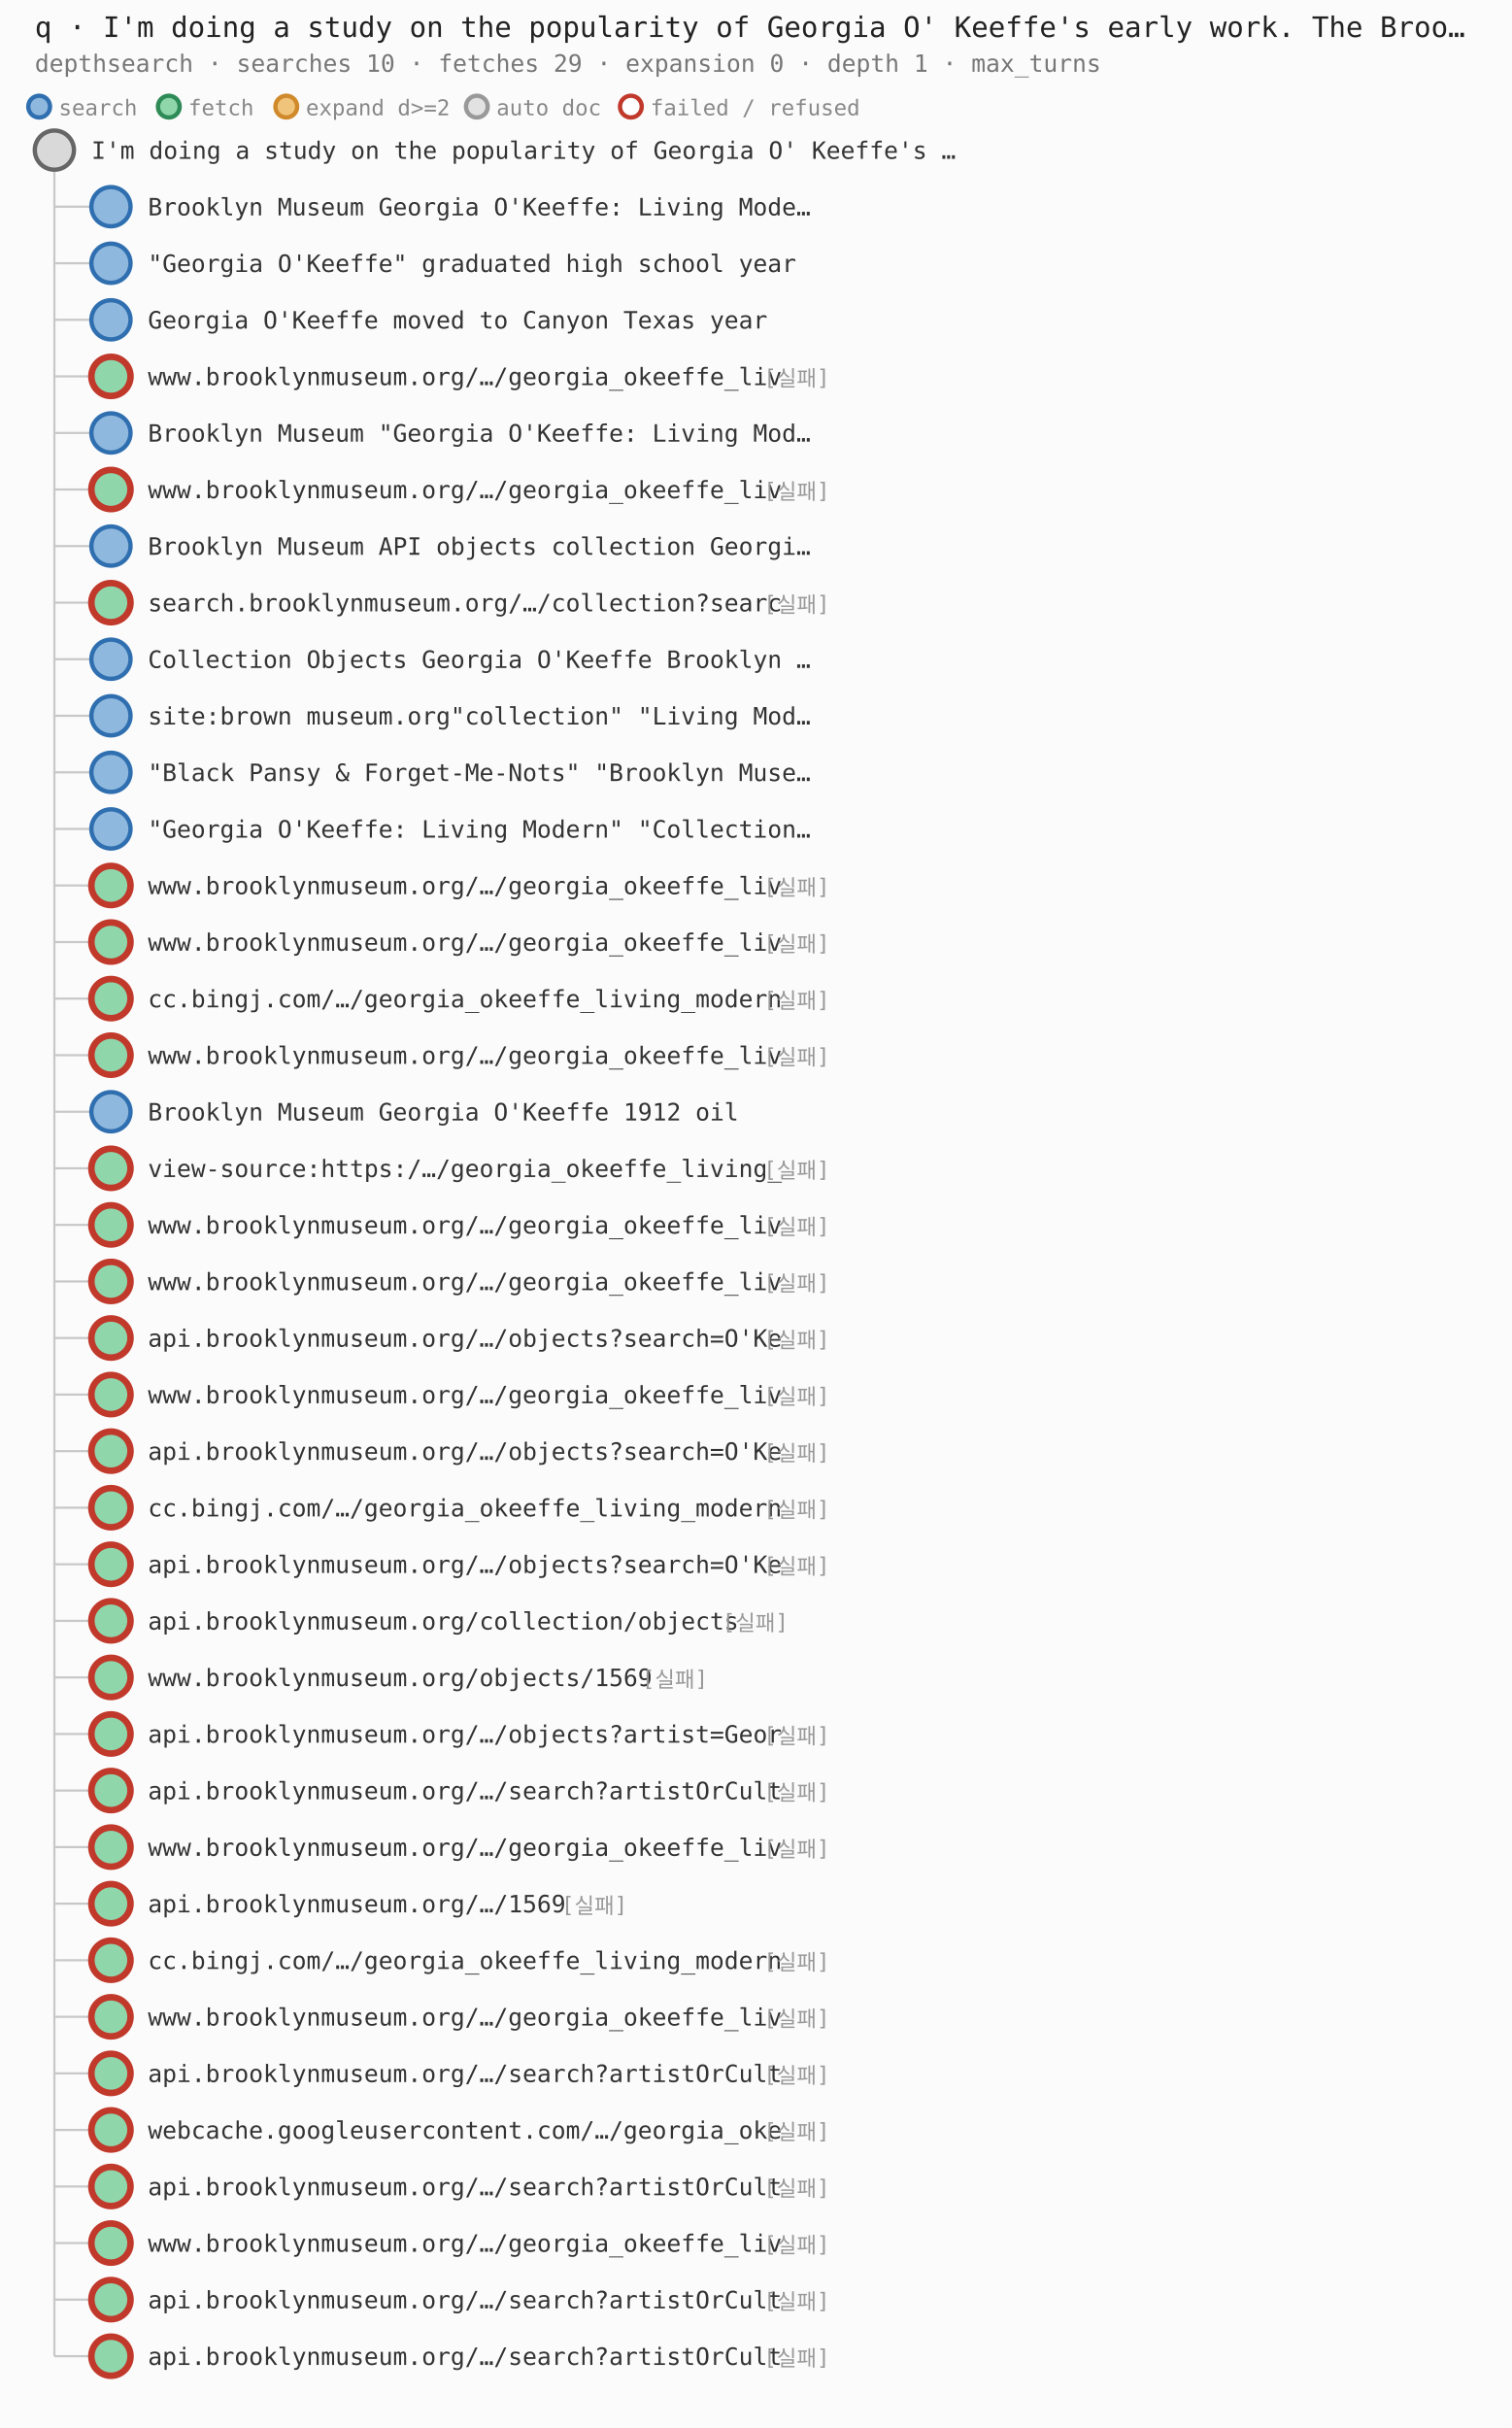
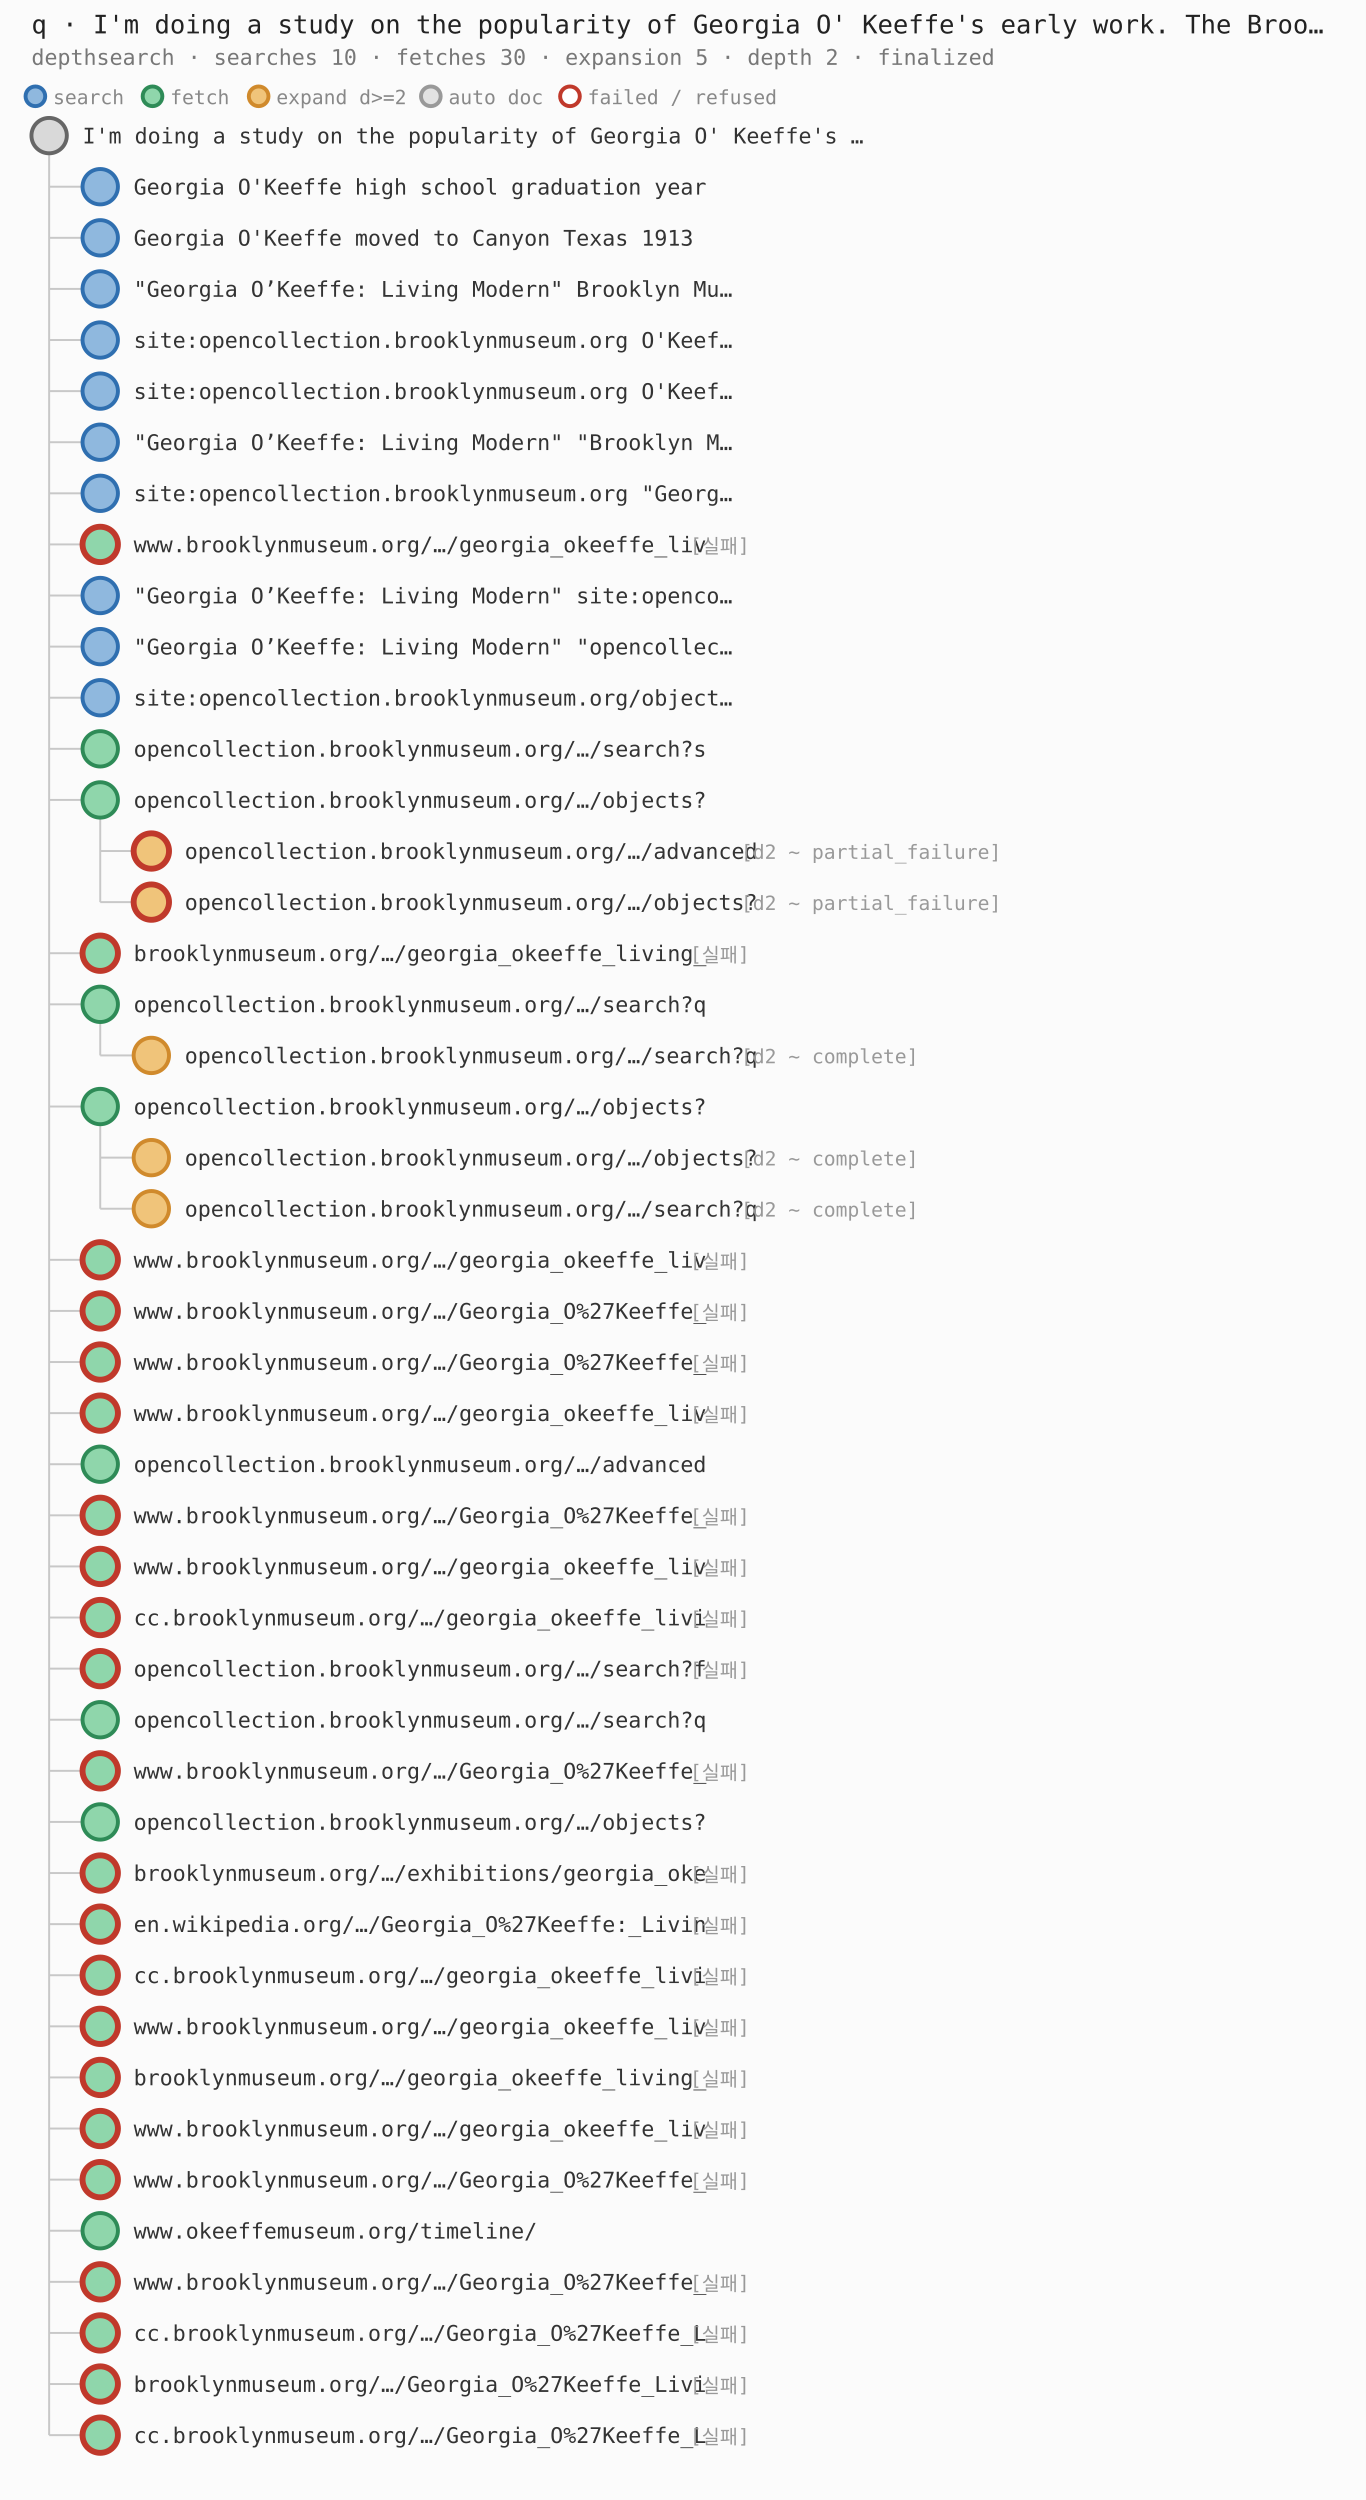
- <svg xmlns="http://www.w3.org/2000/svg" width="695" height="1116" viewBox="0 0 695 1116" font-family="monospace" font-size="11">
-   <rect width="695" height="1116" fill="#fbfbfb" />
+ <svg xmlns="http://www.w3.org/2000/svg" width="695" height="1272" viewBox="0 0 695 1272" font-family="monospace" font-size="11">
+   <rect width="695" height="1272" fill="#fbfbfb" />
  <text x="16" y="17" font-size="13" fill="#222">q · I'm doing a study on the popularity of Georgia O' Keeffe's early work. The Broo…</text>
-   <text x="16" y="33" fill="#777">depthsearch · searches 10 · fetches 29 · expansion 0 · depth 1 · max_turns</text>
+   <text x="16" y="33" fill="#777">depthsearch · searches 10 · fetches 30 · expansion 5 · depth 2 · finalized</text>
  <circle cx="18" cy="49" r="5" fill="#8fb8de" stroke="#2f6fb0" stroke-width="2" />
  <text x="27" y="53" fill="#888" font-size="10">search</text>
  <circle cx="77.6" cy="49" r="5" fill="#8fd6ab" stroke="#2e8b57" stroke-width="2" />
  <text x="86.6" y="53" fill="#888" font-size="10">fetch</text>
  <circle cx="131.6" cy="49" r="5" fill="#f0c47a" stroke="#d08a2c" stroke-width="2" />
  <text x="140.6" y="53" fill="#888" font-size="10">expand d&gt;=2</text>
  <circle cx="219.2" cy="49" r="5" fill="#e2e2e2" stroke="#999999" stroke-width="2" />
  <text x="228.2" y="53" fill="#888" font-size="10">auto doc</text>
  <circle cx="290" cy="49" r="5" fill="#fff" stroke="#c0392b" stroke-width="2" />
  <text x="299" y="53" fill="#888" font-size="10">failed / refused</text>
-   <path d="M25 78 V1083" fill="none" stroke="#c8c8c8" stroke-width="1" />
+   <path d="M25 78 V1239" fill="none" stroke="#c8c8c8" stroke-width="1" />
  <path d="M25 95 H42" fill="none" stroke="#c8c8c8" stroke-width="1" />
  <path d="M25 121 H42" fill="none" stroke="#c8c8c8" stroke-width="1" />
  <path d="M25 147 H42" fill="none" stroke="#c8c8c8" stroke-width="1" />
  <path d="M25 173 H42" fill="none" stroke="#c8c8c8" stroke-width="1" />
  <path d="M25 199 H42" fill="none" stroke="#c8c8c8" stroke-width="1" />
  <path d="M25 225 H42" fill="none" stroke="#c8c8c8" stroke-width="1" />
  <path d="M25 251 H42" fill="none" stroke="#c8c8c8" stroke-width="1" />
  <path d="M25 277 H42" fill="none" stroke="#c8c8c8" stroke-width="1" />
  <path d="M25 303 H42" fill="none" stroke="#c8c8c8" stroke-width="1" />
  <path d="M25 329 H42" fill="none" stroke="#c8c8c8" stroke-width="1" />
  <path d="M25 355 H42" fill="none" stroke="#c8c8c8" stroke-width="1" />
  <path d="M25 381 H42" fill="none" stroke="#c8c8c8" stroke-width="1" />
  <path d="M25 407 H42" fill="none" stroke="#c8c8c8" stroke-width="1" />
-   <path d="M25 433 H42" fill="none" stroke="#c8c8c8" stroke-width="1" />
-   <path d="M25 459 H42" fill="none" stroke="#c8c8c8" stroke-width="1" />
  <path d="M25 485 H42" fill="none" stroke="#c8c8c8" stroke-width="1" />
  <path d="M25 511 H42" fill="none" stroke="#c8c8c8" stroke-width="1" />
-   <path d="M25 537 H42" fill="none" stroke="#c8c8c8" stroke-width="1" />
  <path d="M25 563 H42" fill="none" stroke="#c8c8c8" stroke-width="1" />
-   <path d="M25 589 H42" fill="none" stroke="#c8c8c8" stroke-width="1" />
-   <path d="M25 615 H42" fill="none" stroke="#c8c8c8" stroke-width="1" />
  <path d="M25 641 H42" fill="none" stroke="#c8c8c8" stroke-width="1" />
  <path d="M25 667 H42" fill="none" stroke="#c8c8c8" stroke-width="1" />
  <path d="M25 693 H42" fill="none" stroke="#c8c8c8" stroke-width="1" />
  <path d="M25 719 H42" fill="none" stroke="#c8c8c8" stroke-width="1" />
  <path d="M25 745 H42" fill="none" stroke="#c8c8c8" stroke-width="1" />
  <path d="M25 771 H42" fill="none" stroke="#c8c8c8" stroke-width="1" />
  <path d="M25 797 H42" fill="none" stroke="#c8c8c8" stroke-width="1" />
  <path d="M25 823 H42" fill="none" stroke="#c8c8c8" stroke-width="1" />
  <path d="M25 849 H42" fill="none" stroke="#c8c8c8" stroke-width="1" />
  <path d="M25 875 H42" fill="none" stroke="#c8c8c8" stroke-width="1" />
  <path d="M25 901 H42" fill="none" stroke="#c8c8c8" stroke-width="1" />
  <path d="M25 927 H42" fill="none" stroke="#c8c8c8" stroke-width="1" />
  <path d="M25 953 H42" fill="none" stroke="#c8c8c8" stroke-width="1" />
  <path d="M25 979 H42" fill="none" stroke="#c8c8c8" stroke-width="1" />
  <path d="M25 1005 H42" fill="none" stroke="#c8c8c8" stroke-width="1" />
  <path d="M25 1031 H42" fill="none" stroke="#c8c8c8" stroke-width="1" />
  <path d="M25 1057 H42" fill="none" stroke="#c8c8c8" stroke-width="1" />
  <path d="M25 1083 H42" fill="none" stroke="#c8c8c8" stroke-width="1" />
+   <path d="M25 1109 H42" fill="none" stroke="#c8c8c8" stroke-width="1" />
+   <path d="M25 1135 H42" fill="none" stroke="#c8c8c8" stroke-width="1" />
+   <path d="M25 1161 H42" fill="none" stroke="#c8c8c8" stroke-width="1" />
+   <path d="M25 1187 H42" fill="none" stroke="#c8c8c8" stroke-width="1" />
+   <path d="M25 1213 H42" fill="none" stroke="#c8c8c8" stroke-width="1" />
+   <path d="M25 1239 H42" fill="none" stroke="#c8c8c8" stroke-width="1" />
+   <path d="M51 416 V459" fill="none" stroke="#c8c8c8" stroke-width="1" />
+   <path d="M51 433 H68" fill="none" stroke="#c8c8c8" stroke-width="1" />
+   <path d="M51 459 H68" fill="none" stroke="#c8c8c8" stroke-width="1" />
+   <path d="M51 520 V537" fill="none" stroke="#c8c8c8" stroke-width="1" />
+   <path d="M51 537 H68" fill="none" stroke="#c8c8c8" stroke-width="1" />
+   <path d="M51 572 V615" fill="none" stroke="#c8c8c8" stroke-width="1" />
+   <path d="M51 589 H68" fill="none" stroke="#c8c8c8" stroke-width="1" />
+   <path d="M51 615 H68" fill="none" stroke="#c8c8c8" stroke-width="1" />
  <circle cx="25" cy="69" r="9" fill="#d9d9d9" stroke="#666666" stroke-width="2" />
  <text x="42" y="73" fill="#333">I'm doing a study on the popularity of Georgia O' Keeffe's …</text>
  <circle cx="51" cy="95" r="9" fill="#8fb8de" stroke="#2f6fb0" stroke-width="2" />
-   <text x="68" y="99" fill="#333">Brooklyn Museum Georgia O'Keeffe: Living Mode…</text>
+   <text x="68" y="99" fill="#333">Georgia O'Keeffe high school graduation year</text>
  <circle cx="51" cy="121" r="9" fill="#8fb8de" stroke="#2f6fb0" stroke-width="2" />
-   <text x="68" y="125" fill="#333">"Georgia O'Keeffe" graduated high school year</text>
+   <text x="68" y="125" fill="#333">Georgia O'Keeffe moved to Canyon Texas 1913</text>
  <circle cx="51" cy="147" r="9" fill="#8fb8de" stroke="#2f6fb0" stroke-width="2" />
-   <text x="68" y="151" fill="#333">Georgia O'Keeffe moved to Canyon Texas year</text>
-   <circle cx="51" cy="173" r="9" fill="#8fd6ab" stroke="#c0392b" stroke-width="3" />
-   <text x="68" y="177" fill="#333">www.brooklynmuseum.org/…/georgia_okeeffe_liv</text>
-   <text x="351" y="177" fill="#999" font-size="10">[실패]</text>
+   <text x="68" y="151" fill="#333">"Georgia O’Keeffe: Living Modern" Brooklyn Mu…</text>
+   <circle cx="51" cy="173" r="9" fill="#8fb8de" stroke="#2f6fb0" stroke-width="2" />
+   <text x="68" y="177" fill="#333">site:opencollection.brooklynmuseum.org O'Keef…</text>
  <circle cx="51" cy="199" r="9" fill="#8fb8de" stroke="#2f6fb0" stroke-width="2" />
-   <text x="68" y="203" fill="#333">Brooklyn Museum "Georgia O'Keeffe: Living Mod…</text>
-   <circle cx="51" cy="225" r="9" fill="#8fd6ab" stroke="#c0392b" stroke-width="3" />
-   <text x="68" y="229" fill="#333">www.brooklynmuseum.org/…/georgia_okeeffe_liv</text>
-   <text x="351" y="229" fill="#999" font-size="10">[실패]</text>
+   <text x="68" y="203" fill="#333">site:opencollection.brooklynmuseum.org O'Keef…</text>
+   <circle cx="51" cy="225" r="9" fill="#8fb8de" stroke="#2f6fb0" stroke-width="2" />
+   <text x="68" y="229" fill="#333">"Georgia O’Keeffe: Living Modern" "Brooklyn M…</text>
  <circle cx="51" cy="251" r="9" fill="#8fb8de" stroke="#2f6fb0" stroke-width="2" />
-   <text x="68" y="255" fill="#333">Brooklyn Museum API objects collection Georgi…</text>
+   <text x="68" y="255" fill="#333">site:opencollection.brooklynmuseum.org "Georg…</text>
  <circle cx="51" cy="277" r="9" fill="#8fd6ab" stroke="#c0392b" stroke-width="3" />
-   <text x="68" y="281" fill="#333">search.brooklynmuseum.org/…/collection?searc</text>
+   <text x="68" y="281" fill="#333">www.brooklynmuseum.org/…/georgia_okeeffe_liv</text>
  <text x="351" y="281" fill="#999" font-size="10">[실패]</text>
  <circle cx="51" cy="303" r="9" fill="#8fb8de" stroke="#2f6fb0" stroke-width="2" />
-   <text x="68" y="307" fill="#333">Collection Objects Georgia O'Keeffe Brooklyn …</text>
+   <text x="68" y="307" fill="#333">"Georgia O’Keeffe: Living Modern" site:openco…</text>
  <circle cx="51" cy="329" r="9" fill="#8fb8de" stroke="#2f6fb0" stroke-width="2" />
-   <text x="68" y="333" fill="#333">site:brown museum.org"collection" "Living Mod…</text>
+   <text x="68" y="333" fill="#333">"Georgia O’Keeffe: Living Modern" "opencollec…</text>
  <circle cx="51" cy="355" r="9" fill="#8fb8de" stroke="#2f6fb0" stroke-width="2" />
-   <text x="68" y="359" fill="#333">"Black Pansy &amp; Forget-Me-Nots" "Brooklyn Muse…</text>
-   <circle cx="51" cy="381" r="9" fill="#8fb8de" stroke="#2f6fb0" stroke-width="2" />
-   <text x="68" y="385" fill="#333">"Georgia O'Keeffe: Living Modern" "Collection…</text>
-   <circle cx="51" cy="407" r="9" fill="#8fd6ab" stroke="#c0392b" stroke-width="3" />
-   <text x="68" y="411" fill="#333">www.brooklynmuseum.org/…/georgia_okeeffe_liv</text>
-   <text x="351" y="411" fill="#999" font-size="10">[실패]</text>
-   <circle cx="51" cy="433" r="9" fill="#8fd6ab" stroke="#c0392b" stroke-width="3" />
-   <text x="68" y="437" fill="#333">www.brooklynmuseum.org/…/georgia_okeeffe_liv</text>
-   <text x="351" y="437" fill="#999" font-size="10">[실패]</text>
-   <circle cx="51" cy="459" r="9" fill="#8fd6ab" stroke="#c0392b" stroke-width="3" />
-   <text x="68" y="463" fill="#333">cc.bingj.com/…/georgia_okeeffe_living_modern</text>
-   <text x="351" y="463" fill="#999" font-size="10">[실패]</text>
+   <text x="68" y="359" fill="#333">site:opencollection.brooklynmuseum.org/object…</text>
+   <circle cx="51" cy="381" r="9" fill="#8fd6ab" stroke="#2e8b57" stroke-width="2" />
+   <text x="68" y="385" fill="#333">opencollection.brooklynmuseum.org/…/search?s</text>
+   <circle cx="51" cy="407" r="9" fill="#8fd6ab" stroke="#2e8b57" stroke-width="2" />
+   <text x="68" y="411" fill="#333">opencollection.brooklynmuseum.org/…/objects?</text>
+   <circle cx="77" cy="433" r="9" fill="#f0c47a" stroke="#c0392b" stroke-width="3" />
+   <text x="94" y="437" fill="#333">opencollection.brooklynmuseum.org/…/advanced</text>
+   <text x="377" y="437" fill="#999" font-size="10">[d2 ~ partial_failure]</text>
+   <circle cx="77" cy="459" r="9" fill="#f0c47a" stroke="#c0392b" stroke-width="3" />
+   <text x="94" y="463" fill="#333">opencollection.brooklynmuseum.org/…/objects?</text>
+   <text x="377" y="463" fill="#999" font-size="10">[d2 ~ partial_failure]</text>
  <circle cx="51" cy="485" r="9" fill="#8fd6ab" stroke="#c0392b" stroke-width="3" />
-   <text x="68" y="489" fill="#333">www.brooklynmuseum.org/…/georgia_okeeffe_liv</text>
+   <text x="68" y="489" fill="#333">brooklynmuseum.org/…/georgia_okeeffe_living_</text>
  <text x="351" y="489" fill="#999" font-size="10">[실패]</text>
-   <circle cx="51" cy="511" r="9" fill="#8fb8de" stroke="#2f6fb0" stroke-width="2" />
-   <text x="68" y="515" fill="#333">Brooklyn Museum Georgia O'Keeffe 1912 oil</text>
-   <circle cx="51" cy="537" r="9" fill="#8fd6ab" stroke="#c0392b" stroke-width="3" />
-   <text x="68" y="541" fill="#333">view-source:https:/…/georgia_okeeffe_living_</text>
-   <text x="351" y="541" fill="#999" font-size="10">[실패]</text>
-   <circle cx="51" cy="563" r="9" fill="#8fd6ab" stroke="#c0392b" stroke-width="3" />
-   <text x="68" y="567" fill="#333">www.brooklynmuseum.org/…/georgia_okeeffe_liv</text>
-   <text x="351" y="567" fill="#999" font-size="10">[실패]</text>
-   <circle cx="51" cy="589" r="9" fill="#8fd6ab" stroke="#c0392b" stroke-width="3" />
-   <text x="68" y="593" fill="#333">www.brooklynmuseum.org/…/georgia_okeeffe_liv</text>
-   <text x="351" y="593" fill="#999" font-size="10">[실패]</text>
-   <circle cx="51" cy="615" r="9" fill="#8fd6ab" stroke="#c0392b" stroke-width="3" />
-   <text x="68" y="619" fill="#333">api.brooklynmuseum.org/…/objects?search=O'Ke</text>
-   <text x="351" y="619" fill="#999" font-size="10">[실패]</text>
+   <circle cx="51" cy="511" r="9" fill="#8fd6ab" stroke="#2e8b57" stroke-width="2" />
+   <text x="68" y="515" fill="#333">opencollection.brooklynmuseum.org/…/search?q</text>
+   <circle cx="77" cy="537" r="9" fill="#f0c47a" stroke="#d08a2c" stroke-width="2" />
+   <text x="94" y="541" fill="#333">opencollection.brooklynmuseum.org/…/search?q</text>
+   <text x="377" y="541" fill="#999" font-size="10">[d2 ~ complete]</text>
+   <circle cx="51" cy="563" r="9" fill="#8fd6ab" stroke="#2e8b57" stroke-width="2" />
+   <text x="68" y="567" fill="#333">opencollection.brooklynmuseum.org/…/objects?</text>
+   <circle cx="77" cy="589" r="9" fill="#f0c47a" stroke="#d08a2c" stroke-width="2" />
+   <text x="94" y="593" fill="#333">opencollection.brooklynmuseum.org/…/objects?</text>
+   <text x="377" y="593" fill="#999" font-size="10">[d2 ~ complete]</text>
+   <circle cx="77" cy="615" r="9" fill="#f0c47a" stroke="#d08a2c" stroke-width="2" />
+   <text x="94" y="619" fill="#333">opencollection.brooklynmuseum.org/…/search?q</text>
+   <text x="377" y="619" fill="#999" font-size="10">[d2 ~ complete]</text>
  <circle cx="51" cy="641" r="9" fill="#8fd6ab" stroke="#c0392b" stroke-width="3" />
  <text x="68" y="645" fill="#333">www.brooklynmuseum.org/…/georgia_okeeffe_liv</text>
  <text x="351" y="645" fill="#999" font-size="10">[실패]</text>
  <circle cx="51" cy="667" r="9" fill="#8fd6ab" stroke="#c0392b" stroke-width="3" />
-   <text x="68" y="671" fill="#333">api.brooklynmuseum.org/…/objects?search=O'Ke</text>
+   <text x="68" y="671" fill="#333">www.brooklynmuseum.org/…/Georgia_O%27Keeffe_</text>
  <text x="351" y="671" fill="#999" font-size="10">[실패]</text>
  <circle cx="51" cy="693" r="9" fill="#8fd6ab" stroke="#c0392b" stroke-width="3" />
-   <text x="68" y="697" fill="#333">cc.bingj.com/…/georgia_okeeffe_living_modern</text>
+   <text x="68" y="697" fill="#333">www.brooklynmuseum.org/…/Georgia_O%27Keeffe_</text>
  <text x="351" y="697" fill="#999" font-size="10">[실패]</text>
  <circle cx="51" cy="719" r="9" fill="#8fd6ab" stroke="#c0392b" stroke-width="3" />
-   <text x="68" y="723" fill="#333">api.brooklynmuseum.org/…/objects?search=O'Ke</text>
+   <text x="68" y="723" fill="#333">www.brooklynmuseum.org/…/georgia_okeeffe_liv</text>
  <text x="351" y="723" fill="#999" font-size="10">[실패]</text>
-   <circle cx="51" cy="745" r="9" fill="#8fd6ab" stroke="#c0392b" stroke-width="3" />
-   <text x="68" y="749" fill="#333">api.brooklynmuseum.org/collection/objects</text>
-   <text x="332" y="749" fill="#999" font-size="10">[실패]</text>
+   <circle cx="51" cy="745" r="9" fill="#8fd6ab" stroke="#2e8b57" stroke-width="2" />
+   <text x="68" y="749" fill="#333">opencollection.brooklynmuseum.org/…/advanced</text>
  <circle cx="51" cy="771" r="9" fill="#8fd6ab" stroke="#c0392b" stroke-width="3" />
-   <text x="68" y="775" fill="#333">www.brooklynmuseum.org/objects/1569</text>
-   <text x="295" y="775" fill="#999" font-size="10">[실패]</text>
+   <text x="68" y="775" fill="#333">www.brooklynmuseum.org/…/Georgia_O%27Keeffe_</text>
+   <text x="351" y="775" fill="#999" font-size="10">[실패]</text>
  <circle cx="51" cy="797" r="9" fill="#8fd6ab" stroke="#c0392b" stroke-width="3" />
-   <text x="68" y="801" fill="#333">api.brooklynmuseum.org/…/objects?artist=Geor</text>
+   <text x="68" y="801" fill="#333">www.brooklynmuseum.org/…/georgia_okeeffe_liv</text>
  <text x="351" y="801" fill="#999" font-size="10">[실패]</text>
  <circle cx="51" cy="823" r="9" fill="#8fd6ab" stroke="#c0392b" stroke-width="3" />
-   <text x="68" y="827" fill="#333">api.brooklynmuseum.org/…/search?artistOrCult</text>
+   <text x="68" y="827" fill="#333">cc.brooklynmuseum.org/…/georgia_okeeffe_livi</text>
  <text x="351" y="827" fill="#999" font-size="10">[실패]</text>
  <circle cx="51" cy="849" r="9" fill="#8fd6ab" stroke="#c0392b" stroke-width="3" />
-   <text x="68" y="853" fill="#333">www.brooklynmuseum.org/…/georgia_okeeffe_liv</text>
+   <text x="68" y="853" fill="#333">opencollection.brooklynmuseum.org/…/search?f</text>
  <text x="351" y="853" fill="#999" font-size="10">[실패]</text>
-   <circle cx="51" cy="875" r="9" fill="#8fd6ab" stroke="#c0392b" stroke-width="3" />
-   <text x="68" y="879" fill="#333">api.brooklynmuseum.org/…/1569</text>
-   <text x="258" y="879" fill="#999" font-size="10">[실패]</text>
+   <circle cx="51" cy="875" r="9" fill="#8fd6ab" stroke="#2e8b57" stroke-width="2" />
+   <text x="68" y="879" fill="#333">opencollection.brooklynmuseum.org/…/search?q</text>
  <circle cx="51" cy="901" r="9" fill="#8fd6ab" stroke="#c0392b" stroke-width="3" />
-   <text x="68" y="905" fill="#333">cc.bingj.com/…/georgia_okeeffe_living_modern</text>
+   <text x="68" y="905" fill="#333">www.brooklynmuseum.org/…/Georgia_O%27Keeffe_</text>
  <text x="351" y="905" fill="#999" font-size="10">[실패]</text>
-   <circle cx="51" cy="927" r="9" fill="#8fd6ab" stroke="#c0392b" stroke-width="3" />
-   <text x="68" y="931" fill="#333">www.brooklynmuseum.org/…/georgia_okeeffe_liv</text>
-   <text x="351" y="931" fill="#999" font-size="10">[실패]</text>
+   <circle cx="51" cy="927" r="9" fill="#8fd6ab" stroke="#2e8b57" stroke-width="2" />
+   <text x="68" y="931" fill="#333">opencollection.brooklynmuseum.org/…/objects?</text>
  <circle cx="51" cy="953" r="9" fill="#8fd6ab" stroke="#c0392b" stroke-width="3" />
-   <text x="68" y="957" fill="#333">api.brooklynmuseum.org/…/search?artistOrCult</text>
+   <text x="68" y="957" fill="#333">brooklynmuseum.org/…/exhibitions/georgia_oke</text>
  <text x="351" y="957" fill="#999" font-size="10">[실패]</text>
  <circle cx="51" cy="979" r="9" fill="#8fd6ab" stroke="#c0392b" stroke-width="3" />
-   <text x="68" y="983" fill="#333">webcache.googleusercontent.com/…/georgia_oke</text>
+   <text x="68" y="983" fill="#333">en.wikipedia.org/…/Georgia_O%27Keeffe:_Livin</text>
  <text x="351" y="983" fill="#999" font-size="10">[실패]</text>
  <circle cx="51" cy="1005" r="9" fill="#8fd6ab" stroke="#c0392b" stroke-width="3" />
-   <text x="68" y="1009" fill="#333">api.brooklynmuseum.org/…/search?artistOrCult</text>
+   <text x="68" y="1009" fill="#333">cc.brooklynmuseum.org/…/georgia_okeeffe_livi</text>
  <text x="351" y="1009" fill="#999" font-size="10">[실패]</text>
  <circle cx="51" cy="1031" r="9" fill="#8fd6ab" stroke="#c0392b" stroke-width="3" />
  <text x="68" y="1035" fill="#333">www.brooklynmuseum.org/…/georgia_okeeffe_liv</text>
  <text x="351" y="1035" fill="#999" font-size="10">[실패]</text>
  <circle cx="51" cy="1057" r="9" fill="#8fd6ab" stroke="#c0392b" stroke-width="3" />
-   <text x="68" y="1061" fill="#333">api.brooklynmuseum.org/…/search?artistOrCult</text>
+   <text x="68" y="1061" fill="#333">brooklynmuseum.org/…/georgia_okeeffe_living_</text>
  <text x="351" y="1061" fill="#999" font-size="10">[실패]</text>
  <circle cx="51" cy="1083" r="9" fill="#8fd6ab" stroke="#c0392b" stroke-width="3" />
-   <text x="68" y="1087" fill="#333">api.brooklynmuseum.org/…/search?artistOrCult</text>
+   <text x="68" y="1087" fill="#333">www.brooklynmuseum.org/…/georgia_okeeffe_liv</text>
  <text x="351" y="1087" fill="#999" font-size="10">[실패]</text>
+   <circle cx="51" cy="1109" r="9" fill="#8fd6ab" stroke="#c0392b" stroke-width="3" />
+   <text x="68" y="1113" fill="#333">www.brooklynmuseum.org/…/Georgia_O%27Keeffe_</text>
+   <text x="351" y="1113" fill="#999" font-size="10">[실패]</text>
+   <circle cx="51" cy="1135" r="9" fill="#8fd6ab" stroke="#2e8b57" stroke-width="2" />
+   <text x="68" y="1139" fill="#333">www.okeeffemuseum.org/timeline/</text>
+   <circle cx="51" cy="1161" r="9" fill="#8fd6ab" stroke="#c0392b" stroke-width="3" />
+   <text x="68" y="1165" fill="#333">www.brooklynmuseum.org/…/Georgia_O%27Keeffe_</text>
+   <text x="351" y="1165" fill="#999" font-size="10">[실패]</text>
+   <circle cx="51" cy="1187" r="9" fill="#8fd6ab" stroke="#c0392b" stroke-width="3" />
+   <text x="68" y="1191" fill="#333">cc.brooklynmuseum.org/…/Georgia_O%27Keeffe_L</text>
+   <text x="351" y="1191" fill="#999" font-size="10">[실패]</text>
+   <circle cx="51" cy="1213" r="9" fill="#8fd6ab" stroke="#c0392b" stroke-width="3" />
+   <text x="68" y="1217" fill="#333">brooklynmuseum.org/…/Georgia_O%27Keeffe_Livi</text>
+   <text x="351" y="1217" fill="#999" font-size="10">[실패]</text>
+   <circle cx="51" cy="1239" r="9" fill="#8fd6ab" stroke="#c0392b" stroke-width="3" />
+   <text x="68" y="1243" fill="#333">cc.brooklynmuseum.org/…/Georgia_O%27Keeffe_L</text>
+   <text x="351" y="1243" fill="#999" font-size="10">[실패]</text>
</svg>
